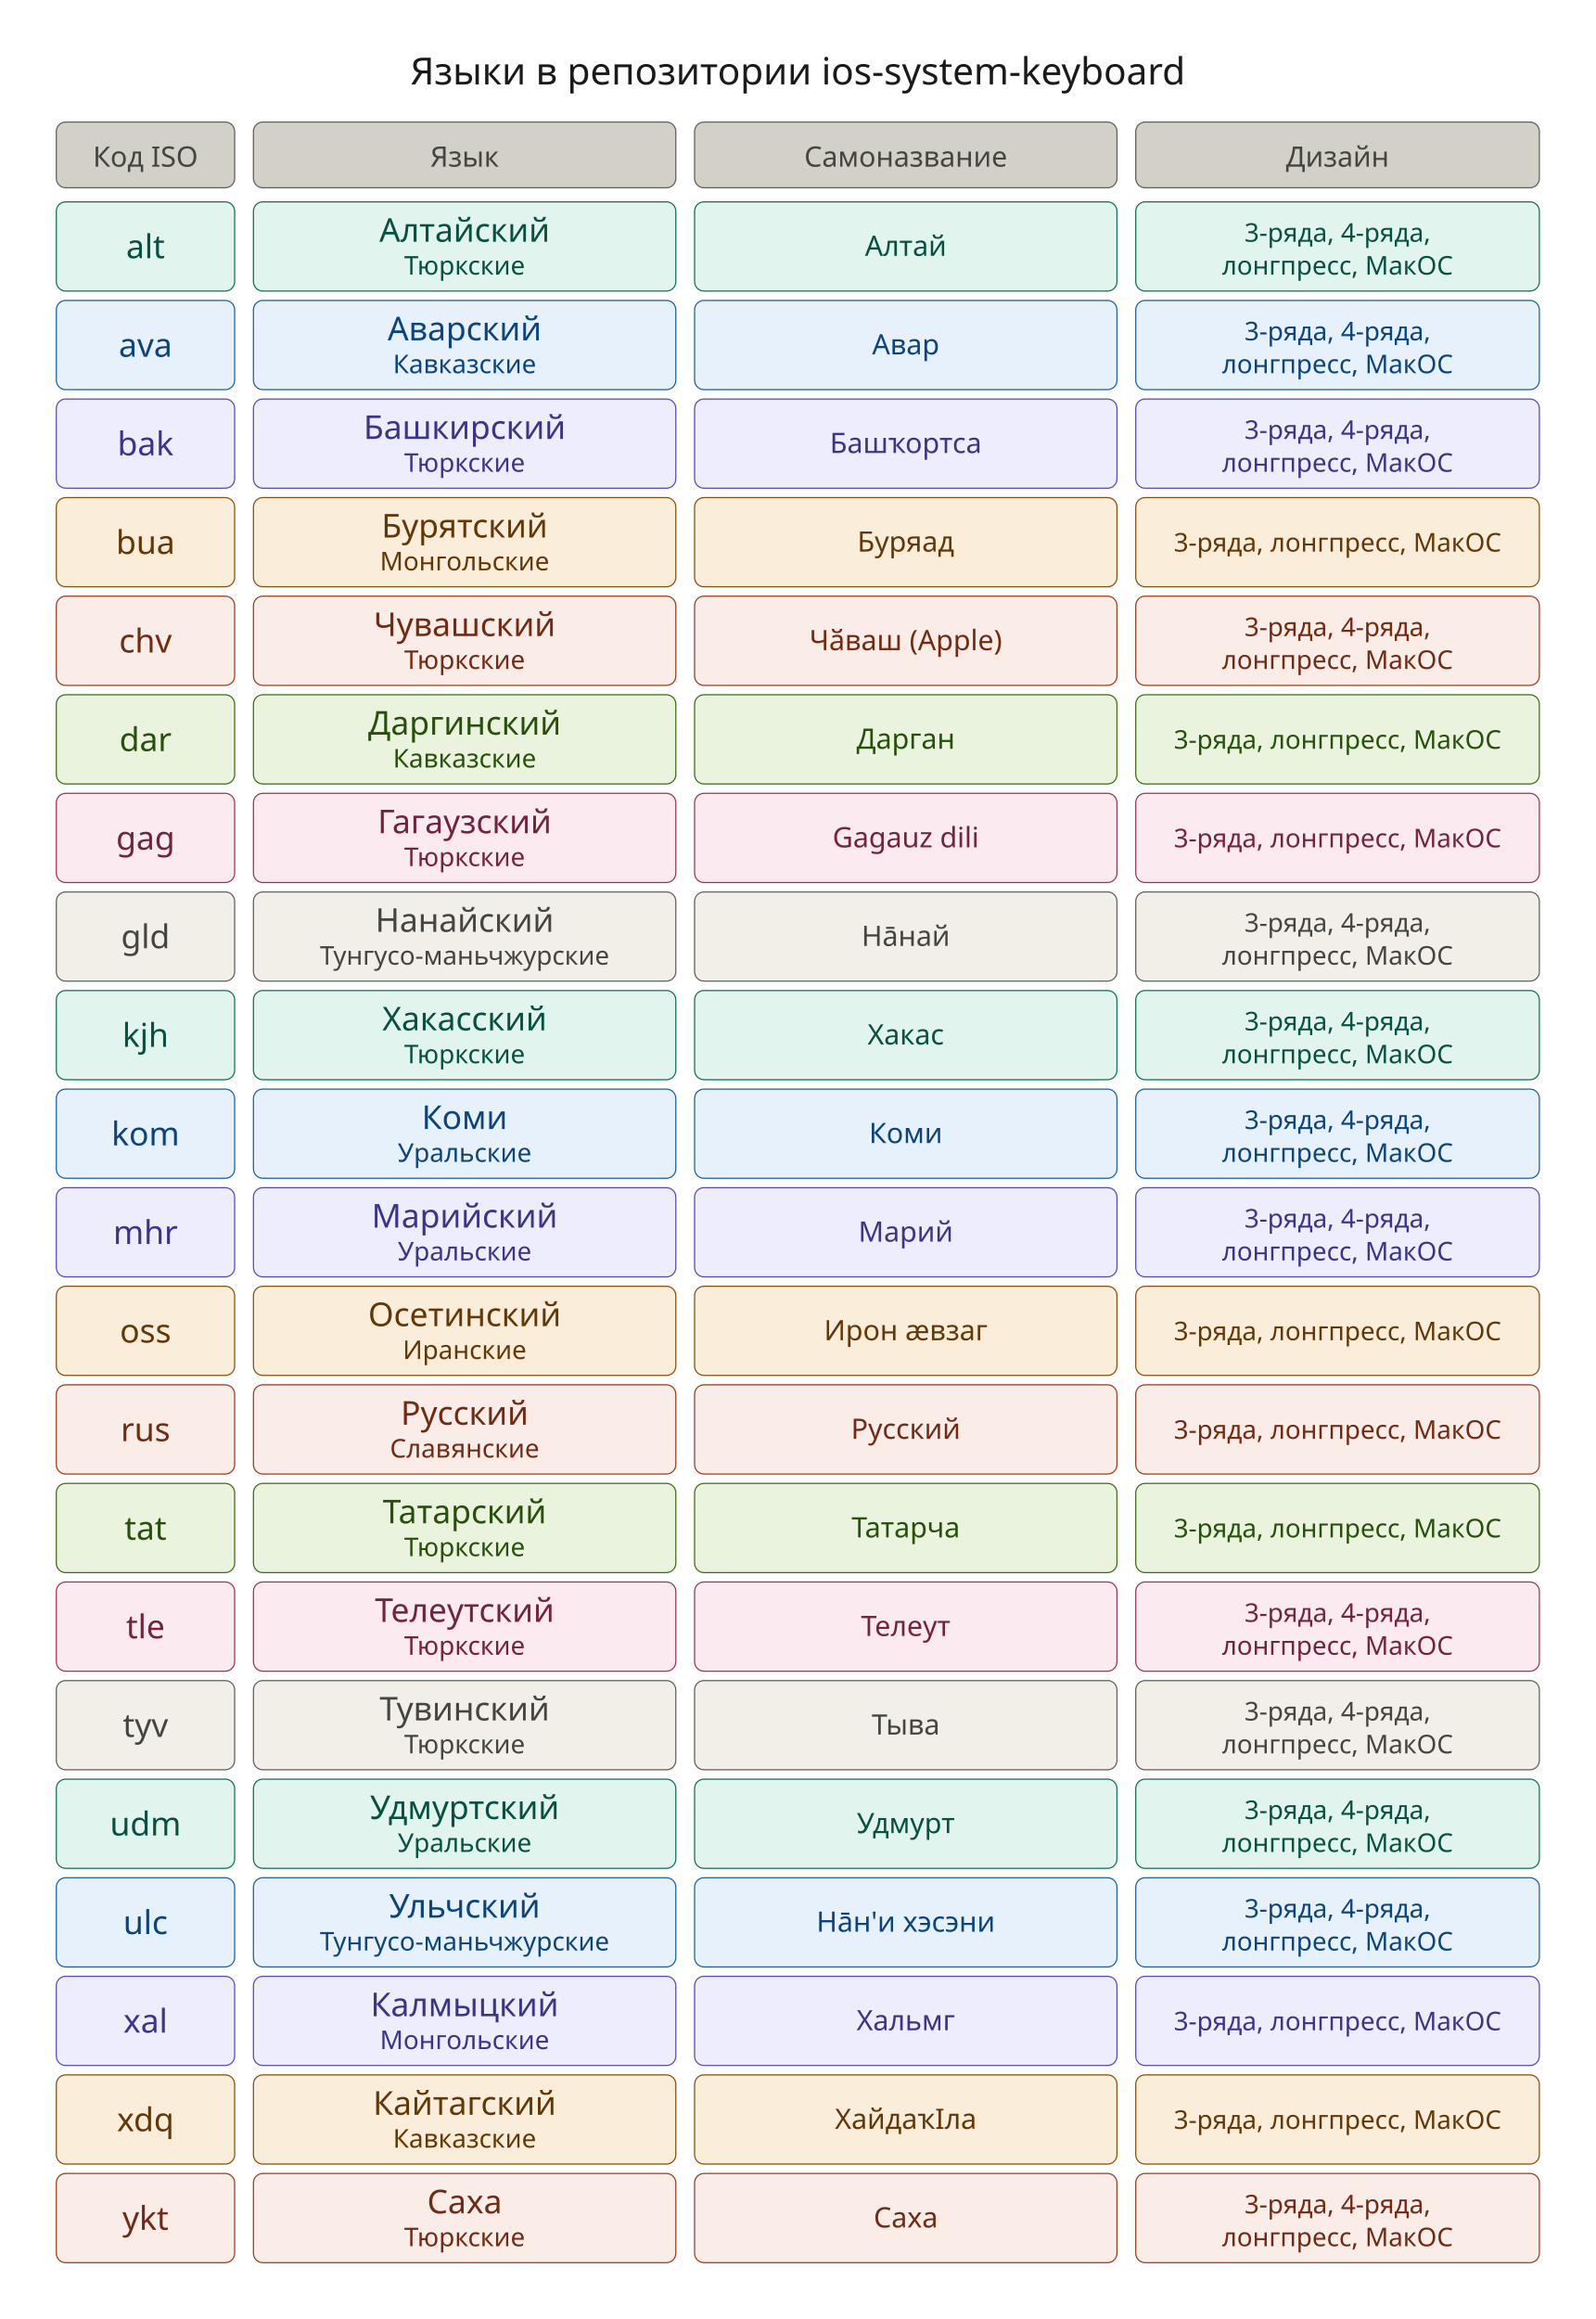
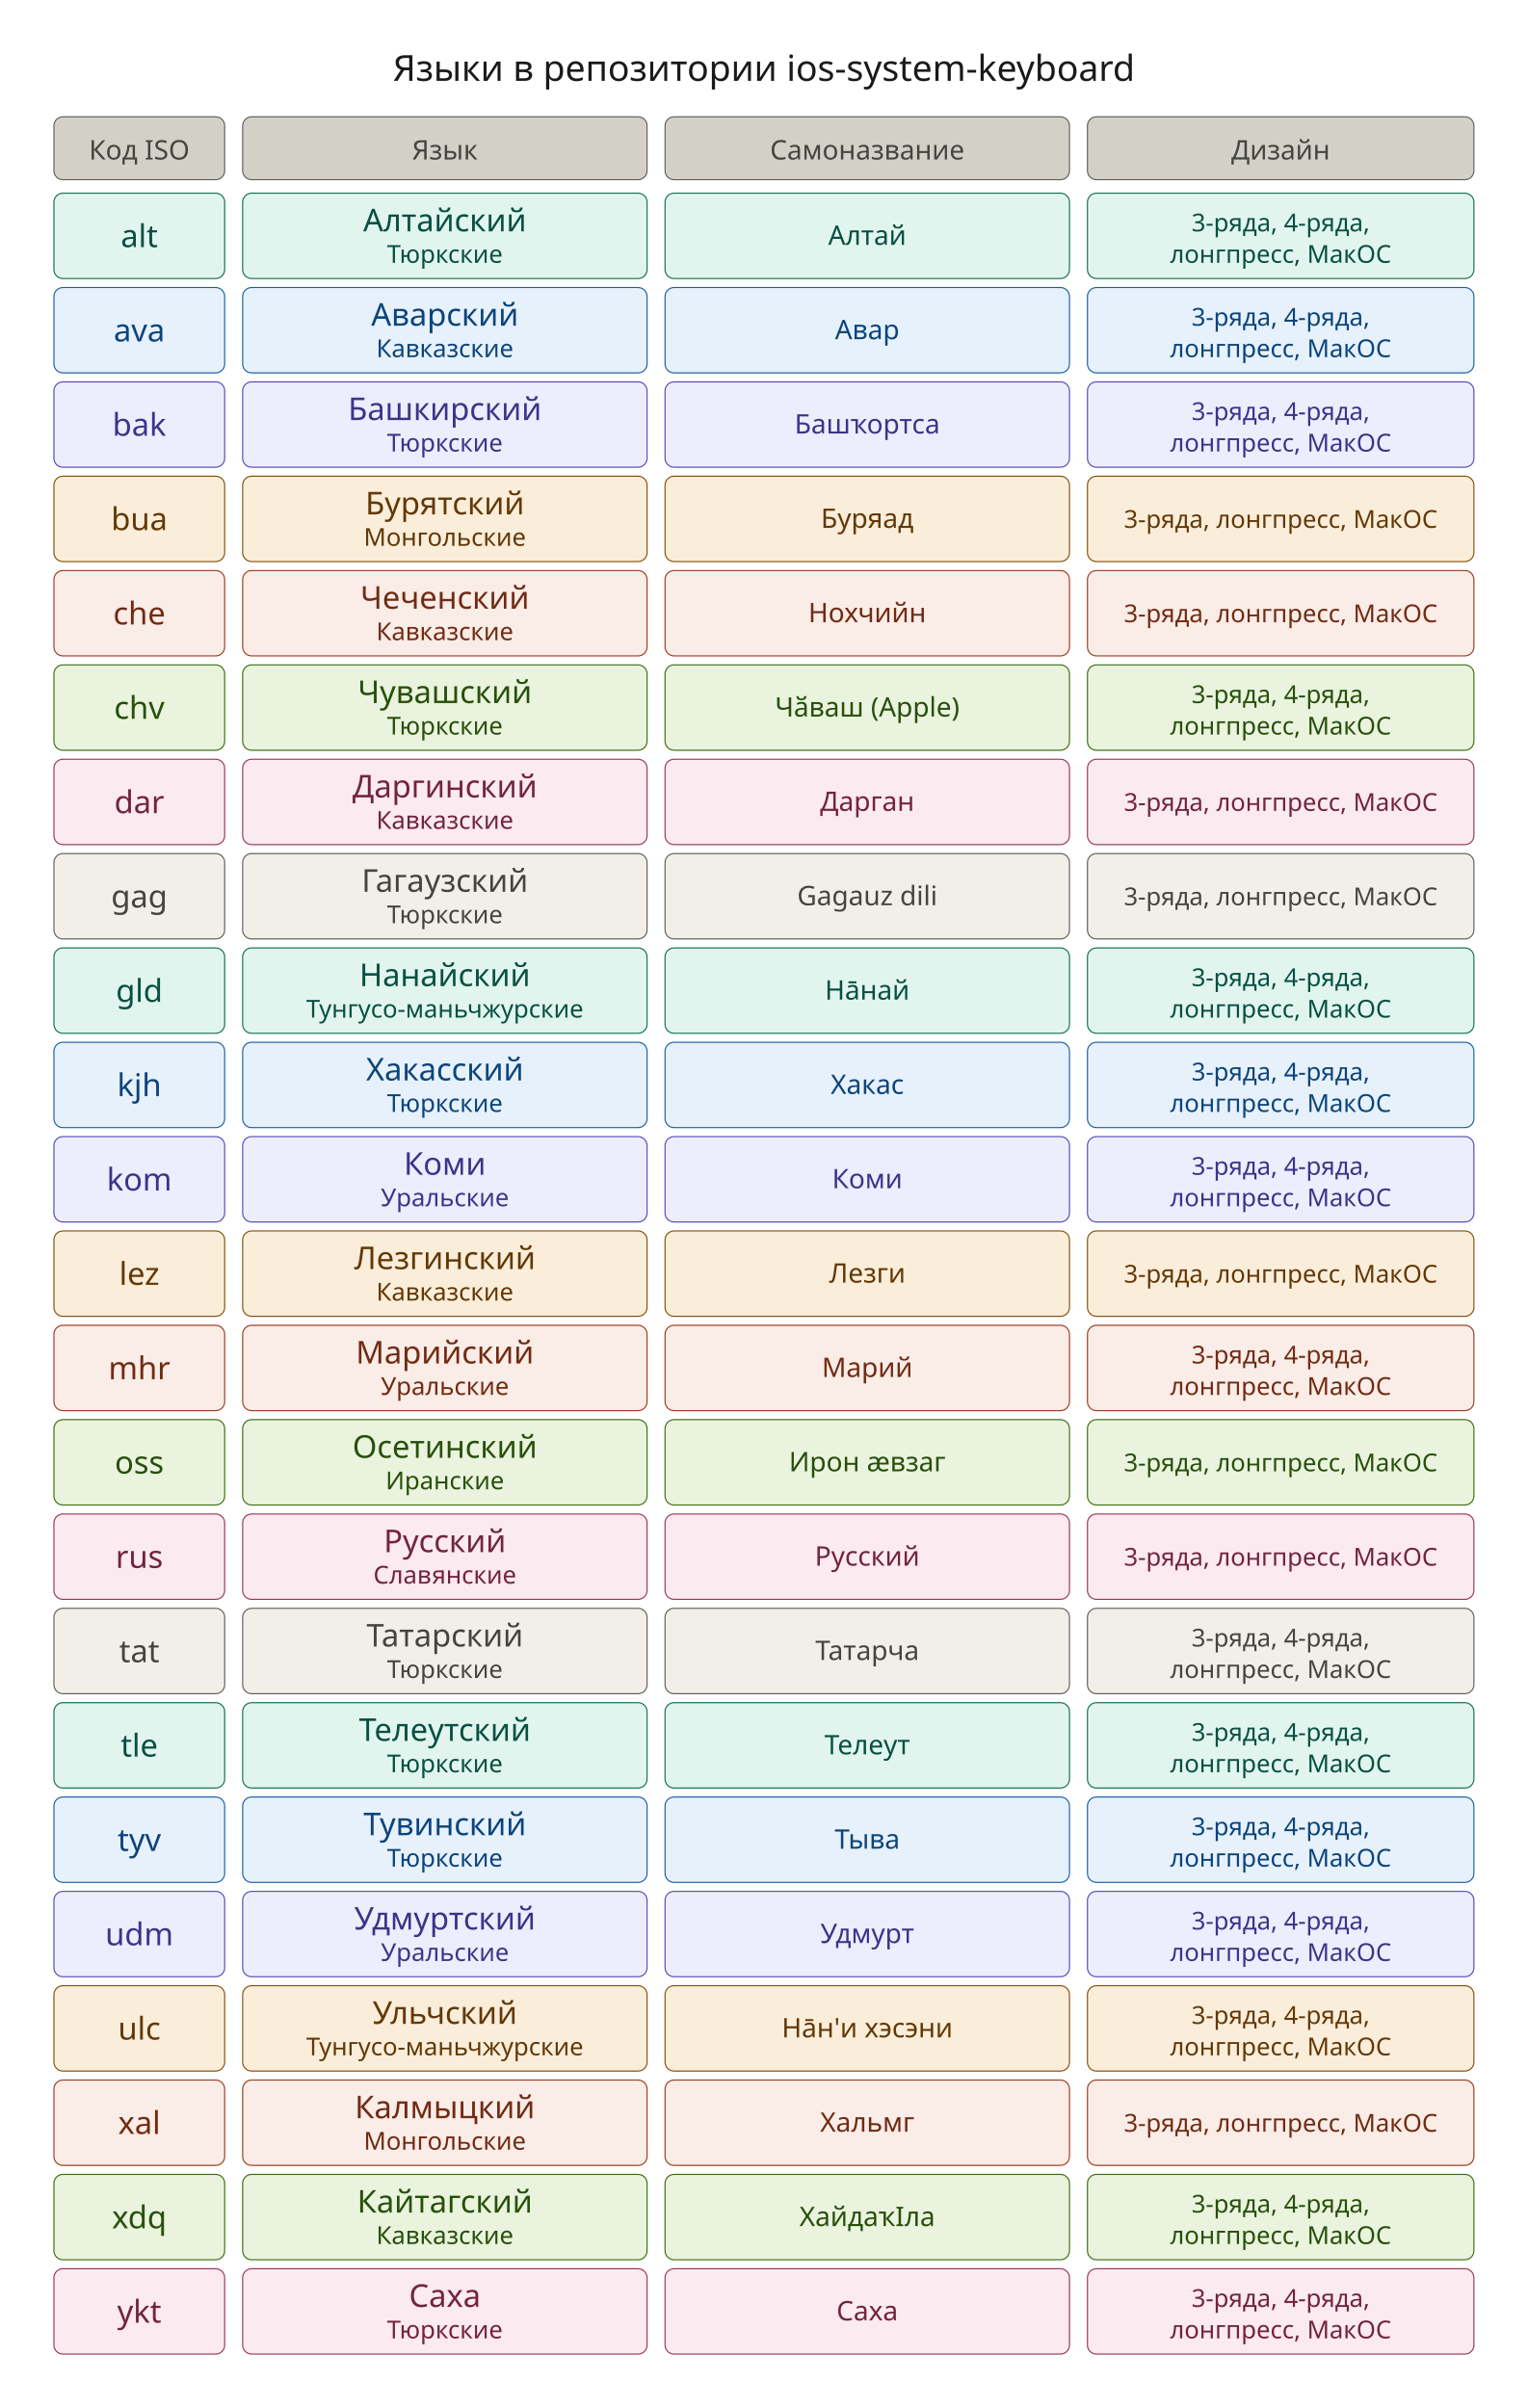
- <svg xmlns="http://www.w3.org/2000/svg" width="100%" viewBox="0 0 680 988" font-family="sans-serif">
+ <svg xmlns="http://www.w3.org/2000/svg" width="100%" viewBox="0 0 680 1072" font-family="sans-serif">
  <text font-size="16" font-weight="500" fill="#1a1a1a" x="340" y="36" text-anchor="middle">Языки в репозитории ios-system-keyboard</text>
  <rect x="24" y="52" width="76" height="28" rx="4" fill="#D3D1C7" stroke="#5F5E5A" stroke-width="0.5" />
  <text font-size="12" fill="#444441" x="62" y="71" text-anchor="middle">Код ISO</text>
  <rect x="108" y="52" width="180" height="28" rx="4" fill="#D3D1C7" stroke="#5F5E5A" stroke-width="0.5" />
  <text font-size="12" fill="#444441" x="198" y="71" text-anchor="middle">Язык</text>
  <rect x="296" y="52" width="180" height="28" rx="4" fill="#D3D1C7" stroke="#5F5E5A" stroke-width="0.5" />
  <text font-size="12" fill="#444441" x="386" y="71" text-anchor="middle">Самоназвание</text>
  <rect x="484" y="52" width="172" height="28" rx="4" fill="#D3D1C7" stroke="#5F5E5A" stroke-width="0.5" />
  <text font-size="12" fill="#444441" x="570" y="71" text-anchor="middle">Дизайн</text>
  <rect x="24" y="86" width="76" height="38" rx="4" fill="#E1F5EE" stroke="#0F6E56" stroke-width="0.5" />
  <text font-size="14" font-weight="500" fill="#085041" x="62" y="110" text-anchor="middle">alt</text>
  <rect x="108" y="86" width="180" height="38" rx="4" fill="#E1F5EE" stroke="#0F6E56" stroke-width="0.5" />
  <text font-size="14" font-weight="500" fill="#085041" x="198" y="103" text-anchor="middle">Алтайский</text>
  <text font-size="11" fill="#085041" x="198" y="117" text-anchor="middle">Тюркские</text>
  <rect x="296" y="86" width="180" height="38" rx="4" fill="#E1F5EE" stroke="#0F6E56" stroke-width="0.5" />
  <text font-size="12" fill="#085041" x="386" y="109" text-anchor="middle">Алтай</text>
  <rect x="484" y="86" width="172" height="38" rx="4" fill="#E1F5EE" stroke="#0F6E56" stroke-width="0.5" />
  <text font-size="11" fill="#085041" x="570" y="103" text-anchor="middle">3-ряда, 4-ряда,</text>
  <text font-size="11" fill="#085041" x="570" y="117" text-anchor="middle">лонгпресс, МакОС</text>
  <rect x="24" y="128" width="76" height="38" rx="4" fill="#E6F1FB" stroke="#185FA5" stroke-width="0.5" />
  <text font-size="14" font-weight="500" fill="#0C447C" x="62" y="152" text-anchor="middle">ava</text>
  <rect x="108" y="128" width="180" height="38" rx="4" fill="#E6F1FB" stroke="#185FA5" stroke-width="0.5" />
  <text font-size="14" font-weight="500" fill="#0C447C" x="198" y="145" text-anchor="middle">Аварский</text>
  <text font-size="11" fill="#0C447C" x="198" y="159" text-anchor="middle">Кавказские</text>
  <rect x="296" y="128" width="180" height="38" rx="4" fill="#E6F1FB" stroke="#185FA5" stroke-width="0.5" />
  <text font-size="12" fill="#0C447C" x="386" y="151" text-anchor="middle">Авар</text>
  <rect x="484" y="128" width="172" height="38" rx="4" fill="#E6F1FB" stroke="#185FA5" stroke-width="0.5" />
  <text font-size="11" fill="#0C447C" x="570" y="145" text-anchor="middle">3-ряда, 4-ряда,</text>
  <text font-size="11" fill="#0C447C" x="570" y="159" text-anchor="middle">лонгпресс, МакОС</text>
  <rect x="24" y="170" width="76" height="38" rx="4" fill="#EEEDFE" stroke="#534AB7" stroke-width="0.5" />
  <text font-size="14" font-weight="500" fill="#3C3489" x="62" y="194" text-anchor="middle">bak</text>
  <rect x="108" y="170" width="180" height="38" rx="4" fill="#EEEDFE" stroke="#534AB7" stroke-width="0.5" />
  <text font-size="14" font-weight="500" fill="#3C3489" x="198" y="187" text-anchor="middle">Башкирский</text>
  <text font-size="11" fill="#3C3489" x="198" y="201" text-anchor="middle">Тюркские</text>
  <rect x="296" y="170" width="180" height="38" rx="4" fill="#EEEDFE" stroke="#534AB7" stroke-width="0.5" />
  <text font-size="12" fill="#3C3489" x="386" y="193" text-anchor="middle">Башҡортса</text>
  <rect x="484" y="170" width="172" height="38" rx="4" fill="#EEEDFE" stroke="#534AB7" stroke-width="0.5" />
  <text font-size="11" fill="#3C3489" x="570" y="187" text-anchor="middle">3-ряда, 4-ряда,</text>
  <text font-size="11" fill="#3C3489" x="570" y="201" text-anchor="middle">лонгпресс, МакОС</text>
  <rect x="24" y="212" width="76" height="38" rx="4" fill="#FAEEDA" stroke="#854F0B" stroke-width="0.5" />
  <text font-size="14" font-weight="500" fill="#633806" x="62" y="236" text-anchor="middle">bua</text>
  <rect x="108" y="212" width="180" height="38" rx="4" fill="#FAEEDA" stroke="#854F0B" stroke-width="0.5" />
  <text font-size="14" font-weight="500" fill="#633806" x="198" y="229" text-anchor="middle">Бурятский</text>
  <text font-size="11" fill="#633806" x="198" y="243" text-anchor="middle">Монгольские</text>
  <rect x="296" y="212" width="180" height="38" rx="4" fill="#FAEEDA" stroke="#854F0B" stroke-width="0.5" />
  <text font-size="12" fill="#633806" x="386" y="235" text-anchor="middle">Буряад</text>
  <rect x="484" y="212" width="172" height="38" rx="4" fill="#FAEEDA" stroke="#854F0B" stroke-width="0.5" />
  <text font-size="11" fill="#633806" x="570" y="235" text-anchor="middle">3-ряда, лонгпресс, МакОС</text>
  <rect x="24" y="254" width="76" height="38" rx="4" fill="#FAECE7" stroke="#993C1D" stroke-width="0.5" />
-   <text font-size="14" font-weight="500" fill="#712B13" x="62" y="278" text-anchor="middle">chv</text>
+   <text font-size="14" font-weight="500" fill="#712B13" x="62" y="278" text-anchor="middle">che</text>
  <rect x="108" y="254" width="180" height="38" rx="4" fill="#FAECE7" stroke="#993C1D" stroke-width="0.5" />
-   <text font-size="14" font-weight="500" fill="#712B13" x="198" y="271" text-anchor="middle">Чувашский</text>
-   <text font-size="11" fill="#712B13" x="198" y="285" text-anchor="middle">Тюркские</text>
+   <text font-size="14" font-weight="500" fill="#712B13" x="198" y="271" text-anchor="middle">Чеченский</text>
+   <text font-size="11" fill="#712B13" x="198" y="285" text-anchor="middle">Кавказские</text>
  <rect x="296" y="254" width="180" height="38" rx="4" fill="#FAECE7" stroke="#993C1D" stroke-width="0.5" />
-   <text font-size="12" fill="#712B13" x="386" y="277" text-anchor="middle">Чӑваш (Apple)</text>
+   <text font-size="12" fill="#712B13" x="386" y="277" text-anchor="middle">Нохчийн</text>
  <rect x="484" y="254" width="172" height="38" rx="4" fill="#FAECE7" stroke="#993C1D" stroke-width="0.5" />
-   <text font-size="11" fill="#712B13" x="570" y="271" text-anchor="middle">3-ряда, 4-ряда,</text>
-   <text font-size="11" fill="#712B13" x="570" y="285" text-anchor="middle">лонгпресс, МакОС</text>
+   <text font-size="11" fill="#712B13" x="570" y="277" text-anchor="middle">3-ряда, лонгпресс, МакОС</text>
  <rect x="24" y="296" width="76" height="38" rx="4" fill="#EAF3DE" stroke="#3B6D11" stroke-width="0.5" />
-   <text font-size="14" font-weight="500" fill="#27500A" x="62" y="320" text-anchor="middle">dar</text>
+   <text font-size="14" font-weight="500" fill="#27500A" x="62" y="320" text-anchor="middle">chv</text>
  <rect x="108" y="296" width="180" height="38" rx="4" fill="#EAF3DE" stroke="#3B6D11" stroke-width="0.5" />
-   <text font-size="14" font-weight="500" fill="#27500A" x="198" y="313" text-anchor="middle">Даргинский</text>
-   <text font-size="11" fill="#27500A" x="198" y="327" text-anchor="middle">Кавказские</text>
+   <text font-size="14" font-weight="500" fill="#27500A" x="198" y="313" text-anchor="middle">Чувашский</text>
+   <text font-size="11" fill="#27500A" x="198" y="327" text-anchor="middle">Тюркские</text>
  <rect x="296" y="296" width="180" height="38" rx="4" fill="#EAF3DE" stroke="#3B6D11" stroke-width="0.5" />
-   <text font-size="12" fill="#27500A" x="386" y="319" text-anchor="middle">Дарган</text>
+   <text font-size="12" fill="#27500A" x="386" y="319" text-anchor="middle">Чӑваш (Apple)</text>
  <rect x="484" y="296" width="172" height="38" rx="4" fill="#EAF3DE" stroke="#3B6D11" stroke-width="0.5" />
-   <text font-size="11" fill="#27500A" x="570" y="319" text-anchor="middle">3-ряда, лонгпресс, МакОС</text>
+   <text font-size="11" fill="#27500A" x="570" y="313" text-anchor="middle">3-ряда, 4-ряда,</text>
+   <text font-size="11" fill="#27500A" x="570" y="327" text-anchor="middle">лонгпресс, МакОС</text>
  <rect x="24" y="338" width="76" height="38" rx="4" fill="#FBEAF0" stroke="#993556" stroke-width="0.5" />
-   <text font-size="14" font-weight="500" fill="#72243E" x="62" y="362" text-anchor="middle">gag</text>
+   <text font-size="14" font-weight="500" fill="#72243E" x="62" y="362" text-anchor="middle">dar</text>
  <rect x="108" y="338" width="180" height="38" rx="4" fill="#FBEAF0" stroke="#993556" stroke-width="0.5" />
-   <text font-size="14" font-weight="500" fill="#72243E" x="198" y="355" text-anchor="middle">Гагаузский</text>
-   <text font-size="11" fill="#72243E" x="198" y="369" text-anchor="middle">Тюркские</text>
+   <text font-size="14" font-weight="500" fill="#72243E" x="198" y="355" text-anchor="middle">Даргинский</text>
+   <text font-size="11" fill="#72243E" x="198" y="369" text-anchor="middle">Кавказские</text>
  <rect x="296" y="338" width="180" height="38" rx="4" fill="#FBEAF0" stroke="#993556" stroke-width="0.5" />
-   <text font-size="12" fill="#72243E" x="386" y="361" text-anchor="middle">Gagauz dili</text>
+   <text font-size="12" fill="#72243E" x="386" y="361" text-anchor="middle">Дарган</text>
  <rect x="484" y="338" width="172" height="38" rx="4" fill="#FBEAF0" stroke="#993556" stroke-width="0.5" />
  <text font-size="11" fill="#72243E" x="570" y="361" text-anchor="middle">3-ряда, лонгпресс, МакОС</text>
  <rect x="24" y="380" width="76" height="38" rx="4" fill="#F1EFE8" stroke="#5F5E5A" stroke-width="0.5" />
-   <text font-size="14" font-weight="500" fill="#444441" x="62" y="404" text-anchor="middle">gld</text>
+   <text font-size="14" font-weight="500" fill="#444441" x="62" y="404" text-anchor="middle">gag</text>
  <rect x="108" y="380" width="180" height="38" rx="4" fill="#F1EFE8" stroke="#5F5E5A" stroke-width="0.5" />
-   <text font-size="14" font-weight="500" fill="#444441" x="198" y="397" text-anchor="middle">Нанайский</text>
-   <text font-size="11" fill="#444441" x="198" y="411" text-anchor="middle">Тунгусо-маньчжурские</text>
+   <text font-size="14" font-weight="500" fill="#444441" x="198" y="397" text-anchor="middle">Гагаузский</text>
+   <text font-size="11" fill="#444441" x="198" y="411" text-anchor="middle">Тюркские</text>
  <rect x="296" y="380" width="180" height="38" rx="4" fill="#F1EFE8" stroke="#5F5E5A" stroke-width="0.5" />
-   <text font-size="12" fill="#444441" x="386" y="403" text-anchor="middle">На̄най</text>
+   <text font-size="12" fill="#444441" x="386" y="403" text-anchor="middle">Gagauz dili</text>
  <rect x="484" y="380" width="172" height="38" rx="4" fill="#F1EFE8" stroke="#5F5E5A" stroke-width="0.5" />
-   <text font-size="11" fill="#444441" x="570" y="397" text-anchor="middle">3-ряда, 4-ряда,</text>
-   <text font-size="11" fill="#444441" x="570" y="411" text-anchor="middle">лонгпресс, МакОС</text>
+   <text font-size="11" fill="#444441" x="570" y="403" text-anchor="middle">3-ряда, лонгпресс, МакОС</text>
  <rect x="24" y="422" width="76" height="38" rx="4" fill="#E1F5EE" stroke="#0F6E56" stroke-width="0.5" />
-   <text font-size="14" font-weight="500" fill="#085041" x="62" y="446" text-anchor="middle">kjh</text>
+   <text font-size="14" font-weight="500" fill="#085041" x="62" y="446" text-anchor="middle">gld</text>
  <rect x="108" y="422" width="180" height="38" rx="4" fill="#E1F5EE" stroke="#0F6E56" stroke-width="0.5" />
-   <text font-size="14" font-weight="500" fill="#085041" x="198" y="439" text-anchor="middle">Хакасский</text>
-   <text font-size="11" fill="#085041" x="198" y="453" text-anchor="middle">Тюркские</text>
+   <text font-size="14" font-weight="500" fill="#085041" x="198" y="439" text-anchor="middle">Нанайский</text>
+   <text font-size="11" fill="#085041" x="198" y="453" text-anchor="middle">Тунгусо-маньчжурские</text>
  <rect x="296" y="422" width="180" height="38" rx="4" fill="#E1F5EE" stroke="#0F6E56" stroke-width="0.5" />
-   <text font-size="12" fill="#085041" x="386" y="445" text-anchor="middle">Хакас</text>
+   <text font-size="12" fill="#085041" x="386" y="445" text-anchor="middle">На̄най</text>
  <rect x="484" y="422" width="172" height="38" rx="4" fill="#E1F5EE" stroke="#0F6E56" stroke-width="0.5" />
  <text font-size="11" fill="#085041" x="570" y="439" text-anchor="middle">3-ряда, 4-ряда,</text>
  <text font-size="11" fill="#085041" x="570" y="453" text-anchor="middle">лонгпресс, МакОС</text>
  <rect x="24" y="464" width="76" height="38" rx="4" fill="#E6F1FB" stroke="#185FA5" stroke-width="0.5" />
-   <text font-size="14" font-weight="500" fill="#0C447C" x="62" y="488" text-anchor="middle">kom</text>
+   <text font-size="14" font-weight="500" fill="#0C447C" x="62" y="488" text-anchor="middle">kjh</text>
  <rect x="108" y="464" width="180" height="38" rx="4" fill="#E6F1FB" stroke="#185FA5" stroke-width="0.5" />
-   <text font-size="14" font-weight="500" fill="#0C447C" x="198" y="481" text-anchor="middle">Коми</text>
-   <text font-size="11" fill="#0C447C" x="198" y="495" text-anchor="middle">Уральские</text>
+   <text font-size="14" font-weight="500" fill="#0C447C" x="198" y="481" text-anchor="middle">Хакасский</text>
+   <text font-size="11" fill="#0C447C" x="198" y="495" text-anchor="middle">Тюркские</text>
  <rect x="296" y="464" width="180" height="38" rx="4" fill="#E6F1FB" stroke="#185FA5" stroke-width="0.5" />
-   <text font-size="12" fill="#0C447C" x="386" y="487" text-anchor="middle">Коми</text>
+   <text font-size="12" fill="#0C447C" x="386" y="487" text-anchor="middle">Хакас</text>
  <rect x="484" y="464" width="172" height="38" rx="4" fill="#E6F1FB" stroke="#185FA5" stroke-width="0.5" />
  <text font-size="11" fill="#0C447C" x="570" y="481" text-anchor="middle">3-ряда, 4-ряда,</text>
  <text font-size="11" fill="#0C447C" x="570" y="495" text-anchor="middle">лонгпресс, МакОС</text>
  <rect x="24" y="506" width="76" height="38" rx="4" fill="#EEEDFE" stroke="#534AB7" stroke-width="0.5" />
-   <text font-size="14" font-weight="500" fill="#3C3489" x="62" y="530" text-anchor="middle">mhr</text>
+   <text font-size="14" font-weight="500" fill="#3C3489" x="62" y="530" text-anchor="middle">kom</text>
  <rect x="108" y="506" width="180" height="38" rx="4" fill="#EEEDFE" stroke="#534AB7" stroke-width="0.5" />
-   <text font-size="14" font-weight="500" fill="#3C3489" x="198" y="523" text-anchor="middle">Марийский</text>
+   <text font-size="14" font-weight="500" fill="#3C3489" x="198" y="523" text-anchor="middle">Коми</text>
  <text font-size="11" fill="#3C3489" x="198" y="537" text-anchor="middle">Уральские</text>
  <rect x="296" y="506" width="180" height="38" rx="4" fill="#EEEDFE" stroke="#534AB7" stroke-width="0.5" />
-   <text font-size="12" fill="#3C3489" x="386" y="529" text-anchor="middle">Марий</text>
+   <text font-size="12" fill="#3C3489" x="386" y="529" text-anchor="middle">Коми</text>
  <rect x="484" y="506" width="172" height="38" rx="4" fill="#EEEDFE" stroke="#534AB7" stroke-width="0.5" />
  <text font-size="11" fill="#3C3489" x="570" y="523" text-anchor="middle">3-ряда, 4-ряда,</text>
  <text font-size="11" fill="#3C3489" x="570" y="537" text-anchor="middle">лонгпресс, МакОС</text>
  <rect x="24" y="548" width="76" height="38" rx="4" fill="#FAEEDA" stroke="#854F0B" stroke-width="0.5" />
-   <text font-size="14" font-weight="500" fill="#633806" x="62" y="572" text-anchor="middle">oss</text>
+   <text font-size="14" font-weight="500" fill="#633806" x="62" y="572" text-anchor="middle">lez</text>
  <rect x="108" y="548" width="180" height="38" rx="4" fill="#FAEEDA" stroke="#854F0B" stroke-width="0.5" />
-   <text font-size="14" font-weight="500" fill="#633806" x="198" y="565" text-anchor="middle">Осетинский</text>
-   <text font-size="11" fill="#633806" x="198" y="579" text-anchor="middle">Иранские</text>
+   <text font-size="14" font-weight="500" fill="#633806" x="198" y="565" text-anchor="middle">Лезгинский</text>
+   <text font-size="11" fill="#633806" x="198" y="579" text-anchor="middle">Кавказские</text>
  <rect x="296" y="548" width="180" height="38" rx="4" fill="#FAEEDA" stroke="#854F0B" stroke-width="0.5" />
-   <text font-size="12" fill="#633806" x="386" y="571" text-anchor="middle">Ирон ӕвзаг</text>
+   <text font-size="12" fill="#633806" x="386" y="571" text-anchor="middle">Лезги</text>
  <rect x="484" y="548" width="172" height="38" rx="4" fill="#FAEEDA" stroke="#854F0B" stroke-width="0.5" />
  <text font-size="11" fill="#633806" x="570" y="571" text-anchor="middle">3-ряда, лонгпресс, МакОС</text>
  <rect x="24" y="590" width="76" height="38" rx="4" fill="#FAECE7" stroke="#993C1D" stroke-width="0.5" />
-   <text font-size="14" font-weight="500" fill="#712B13" x="62" y="614" text-anchor="middle">rus</text>
+   <text font-size="14" font-weight="500" fill="#712B13" x="62" y="614" text-anchor="middle">mhr</text>
  <rect x="108" y="590" width="180" height="38" rx="4" fill="#FAECE7" stroke="#993C1D" stroke-width="0.5" />
-   <text font-size="14" font-weight="500" fill="#712B13" x="198" y="607" text-anchor="middle">Русский</text>
-   <text font-size="11" fill="#712B13" x="198" y="621" text-anchor="middle">Славянские</text>
+   <text font-size="14" font-weight="500" fill="#712B13" x="198" y="607" text-anchor="middle">Марийский</text>
+   <text font-size="11" fill="#712B13" x="198" y="621" text-anchor="middle">Уральские</text>
  <rect x="296" y="590" width="180" height="38" rx="4" fill="#FAECE7" stroke="#993C1D" stroke-width="0.5" />
-   <text font-size="12" fill="#712B13" x="386" y="613" text-anchor="middle">Русский</text>
+   <text font-size="12" fill="#712B13" x="386" y="613" text-anchor="middle">Марий</text>
  <rect x="484" y="590" width="172" height="38" rx="4" fill="#FAECE7" stroke="#993C1D" stroke-width="0.5" />
-   <text font-size="11" fill="#712B13" x="570" y="613" text-anchor="middle">3-ряда, лонгпресс, МакОС</text>
+   <text font-size="11" fill="#712B13" x="570" y="607" text-anchor="middle">3-ряда, 4-ряда,</text>
+   <text font-size="11" fill="#712B13" x="570" y="621" text-anchor="middle">лонгпресс, МакОС</text>
  <rect x="24" y="632" width="76" height="38" rx="4" fill="#EAF3DE" stroke="#3B6D11" stroke-width="0.5" />
-   <text font-size="14" font-weight="500" fill="#27500A" x="62" y="656" text-anchor="middle">tat</text>
+   <text font-size="14" font-weight="500" fill="#27500A" x="62" y="656" text-anchor="middle">oss</text>
  <rect x="108" y="632" width="180" height="38" rx="4" fill="#EAF3DE" stroke="#3B6D11" stroke-width="0.5" />
-   <text font-size="14" font-weight="500" fill="#27500A" x="198" y="649" text-anchor="middle">Татарский</text>
-   <text font-size="11" fill="#27500A" x="198" y="663" text-anchor="middle">Тюркские</text>
+   <text font-size="14" font-weight="500" fill="#27500A" x="198" y="649" text-anchor="middle">Осетинский</text>
+   <text font-size="11" fill="#27500A" x="198" y="663" text-anchor="middle">Иранские</text>
  <rect x="296" y="632" width="180" height="38" rx="4" fill="#EAF3DE" stroke="#3B6D11" stroke-width="0.5" />
-   <text font-size="12" fill="#27500A" x="386" y="655" text-anchor="middle">Татарча</text>
+   <text font-size="12" fill="#27500A" x="386" y="655" text-anchor="middle">Ирон ӕвзаг</text>
  <rect x="484" y="632" width="172" height="38" rx="4" fill="#EAF3DE" stroke="#3B6D11" stroke-width="0.5" />
  <text font-size="11" fill="#27500A" x="570" y="655" text-anchor="middle">3-ряда, лонгпресс, МакОС</text>
  <rect x="24" y="674" width="76" height="38" rx="4" fill="#FBEAF0" stroke="#993556" stroke-width="0.5" />
-   <text font-size="14" font-weight="500" fill="#72243E" x="62" y="698" text-anchor="middle">tle</text>
+   <text font-size="14" font-weight="500" fill="#72243E" x="62" y="698" text-anchor="middle">rus</text>
  <rect x="108" y="674" width="180" height="38" rx="4" fill="#FBEAF0" stroke="#993556" stroke-width="0.5" />
-   <text font-size="14" font-weight="500" fill="#72243E" x="198" y="691" text-anchor="middle">Телеутский</text>
-   <text font-size="11" fill="#72243E" x="198" y="705" text-anchor="middle">Тюркские</text>
+   <text font-size="14" font-weight="500" fill="#72243E" x="198" y="691" text-anchor="middle">Русский</text>
+   <text font-size="11" fill="#72243E" x="198" y="705" text-anchor="middle">Славянские</text>
  <rect x="296" y="674" width="180" height="38" rx="4" fill="#FBEAF0" stroke="#993556" stroke-width="0.5" />
-   <text font-size="12" fill="#72243E" x="386" y="697" text-anchor="middle">Телеут</text>
+   <text font-size="12" fill="#72243E" x="386" y="697" text-anchor="middle">Русский</text>
  <rect x="484" y="674" width="172" height="38" rx="4" fill="#FBEAF0" stroke="#993556" stroke-width="0.5" />
-   <text font-size="11" fill="#72243E" x="570" y="691" text-anchor="middle">3-ряда, 4-ряда,</text>
-   <text font-size="11" fill="#72243E" x="570" y="705" text-anchor="middle">лонгпресс, МакОС</text>
+   <text font-size="11" fill="#72243E" x="570" y="697" text-anchor="middle">3-ряда, лонгпресс, МакОС</text>
  <rect x="24" y="716" width="76" height="38" rx="4" fill="#F1EFE8" stroke="#5F5E5A" stroke-width="0.5" />
-   <text font-size="14" font-weight="500" fill="#444441" x="62" y="740" text-anchor="middle">tyv</text>
+   <text font-size="14" font-weight="500" fill="#444441" x="62" y="740" text-anchor="middle">tat</text>
  <rect x="108" y="716" width="180" height="38" rx="4" fill="#F1EFE8" stroke="#5F5E5A" stroke-width="0.5" />
-   <text font-size="14" font-weight="500" fill="#444441" x="198" y="733" text-anchor="middle">Тувинский</text>
+   <text font-size="14" font-weight="500" fill="#444441" x="198" y="733" text-anchor="middle">Татарский</text>
  <text font-size="11" fill="#444441" x="198" y="747" text-anchor="middle">Тюркские</text>
  <rect x="296" y="716" width="180" height="38" rx="4" fill="#F1EFE8" stroke="#5F5E5A" stroke-width="0.5" />
-   <text font-size="12" fill="#444441" x="386" y="739" text-anchor="middle">Тыва</text>
+   <text font-size="12" fill="#444441" x="386" y="739" text-anchor="middle">Татарча</text>
  <rect x="484" y="716" width="172" height="38" rx="4" fill="#F1EFE8" stroke="#5F5E5A" stroke-width="0.5" />
  <text font-size="11" fill="#444441" x="570" y="733" text-anchor="middle">3-ряда, 4-ряда,</text>
  <text font-size="11" fill="#444441" x="570" y="747" text-anchor="middle">лонгпресс, МакОС</text>
  <rect x="24" y="758" width="76" height="38" rx="4" fill="#E1F5EE" stroke="#0F6E56" stroke-width="0.5" />
-   <text font-size="14" font-weight="500" fill="#085041" x="62" y="782" text-anchor="middle">udm</text>
+   <text font-size="14" font-weight="500" fill="#085041" x="62" y="782" text-anchor="middle">tle</text>
  <rect x="108" y="758" width="180" height="38" rx="4" fill="#E1F5EE" stroke="#0F6E56" stroke-width="0.5" />
-   <text font-size="14" font-weight="500" fill="#085041" x="198" y="775" text-anchor="middle">Удмуртский</text>
-   <text font-size="11" fill="#085041" x="198" y="789" text-anchor="middle">Уральские</text>
+   <text font-size="14" font-weight="500" fill="#085041" x="198" y="775" text-anchor="middle">Телеутский</text>
+   <text font-size="11" fill="#085041" x="198" y="789" text-anchor="middle">Тюркские</text>
  <rect x="296" y="758" width="180" height="38" rx="4" fill="#E1F5EE" stroke="#0F6E56" stroke-width="0.5" />
-   <text font-size="12" fill="#085041" x="386" y="781" text-anchor="middle">Удмурт</text>
+   <text font-size="12" fill="#085041" x="386" y="781" text-anchor="middle">Телеут</text>
  <rect x="484" y="758" width="172" height="38" rx="4" fill="#E1F5EE" stroke="#0F6E56" stroke-width="0.5" />
  <text font-size="11" fill="#085041" x="570" y="775" text-anchor="middle">3-ряда, 4-ряда,</text>
  <text font-size="11" fill="#085041" x="570" y="789" text-anchor="middle">лонгпресс, МакОС</text>
  <rect x="24" y="800" width="76" height="38" rx="4" fill="#E6F1FB" stroke="#185FA5" stroke-width="0.5" />
-   <text font-size="14" font-weight="500" fill="#0C447C" x="62" y="824" text-anchor="middle">ulc</text>
+   <text font-size="14" font-weight="500" fill="#0C447C" x="62" y="824" text-anchor="middle">tyv</text>
  <rect x="108" y="800" width="180" height="38" rx="4" fill="#E6F1FB" stroke="#185FA5" stroke-width="0.5" />
-   <text font-size="14" font-weight="500" fill="#0C447C" x="198" y="817" text-anchor="middle">Ульчский</text>
-   <text font-size="11" fill="#0C447C" x="198" y="831" text-anchor="middle">Тунгусо-маньчжурские</text>
+   <text font-size="14" font-weight="500" fill="#0C447C" x="198" y="817" text-anchor="middle">Тувинский</text>
+   <text font-size="11" fill="#0C447C" x="198" y="831" text-anchor="middle">Тюркские</text>
  <rect x="296" y="800" width="180" height="38" rx="4" fill="#E6F1FB" stroke="#185FA5" stroke-width="0.5" />
-   <text font-size="12" fill="#0C447C" x="386" y="823" text-anchor="middle">Нāн'и хэсэни</text>
+   <text font-size="12" fill="#0C447C" x="386" y="823" text-anchor="middle">Тыва</text>
  <rect x="484" y="800" width="172" height="38" rx="4" fill="#E6F1FB" stroke="#185FA5" stroke-width="0.5" />
  <text font-size="11" fill="#0C447C" x="570" y="817" text-anchor="middle">3-ряда, 4-ряда,</text>
  <text font-size="11" fill="#0C447C" x="570" y="831" text-anchor="middle">лонгпресс, МакОС</text>
  <rect x="24" y="842" width="76" height="38" rx="4" fill="#EEEDFE" stroke="#534AB7" stroke-width="0.5" />
-   <text font-size="14" font-weight="500" fill="#3C3489" x="62" y="866" text-anchor="middle">xal</text>
+   <text font-size="14" font-weight="500" fill="#3C3489" x="62" y="866" text-anchor="middle">udm</text>
  <rect x="108" y="842" width="180" height="38" rx="4" fill="#EEEDFE" stroke="#534AB7" stroke-width="0.5" />
-   <text font-size="14" font-weight="500" fill="#3C3489" x="198" y="859" text-anchor="middle">Калмыцкий</text>
-   <text font-size="11" fill="#3C3489" x="198" y="873" text-anchor="middle">Монгольские</text>
+   <text font-size="14" font-weight="500" fill="#3C3489" x="198" y="859" text-anchor="middle">Удмуртский</text>
+   <text font-size="11" fill="#3C3489" x="198" y="873" text-anchor="middle">Уральские</text>
  <rect x="296" y="842" width="180" height="38" rx="4" fill="#EEEDFE" stroke="#534AB7" stroke-width="0.5" />
-   <text font-size="12" fill="#3C3489" x="386" y="865" text-anchor="middle">Хальмг</text>
+   <text font-size="12" fill="#3C3489" x="386" y="865" text-anchor="middle">Удмурт</text>
  <rect x="484" y="842" width="172" height="38" rx="4" fill="#EEEDFE" stroke="#534AB7" stroke-width="0.5" />
-   <text font-size="11" fill="#3C3489" x="570" y="865" text-anchor="middle">3-ряда, лонгпресс, МакОС</text>
+   <text font-size="11" fill="#3C3489" x="570" y="859" text-anchor="middle">3-ряда, 4-ряда,</text>
+   <text font-size="11" fill="#3C3489" x="570" y="873" text-anchor="middle">лонгпресс, МакОС</text>
  <rect x="24" y="884" width="76" height="38" rx="4" fill="#FAEEDA" stroke="#854F0B" stroke-width="0.5" />
-   <text font-size="14" font-weight="500" fill="#633806" x="62" y="908" text-anchor="middle">xdq</text>
+   <text font-size="14" font-weight="500" fill="#633806" x="62" y="908" text-anchor="middle">ulc</text>
  <rect x="108" y="884" width="180" height="38" rx="4" fill="#FAEEDA" stroke="#854F0B" stroke-width="0.5" />
-   <text font-size="14" font-weight="500" fill="#633806" x="198" y="901" text-anchor="middle">Кайтагский</text>
-   <text font-size="11" fill="#633806" x="198" y="915" text-anchor="middle">Кавказские</text>
+   <text font-size="14" font-weight="500" fill="#633806" x="198" y="901" text-anchor="middle">Ульчский</text>
+   <text font-size="11" fill="#633806" x="198" y="915" text-anchor="middle">Тунгусо-маньчжурские</text>
  <rect x="296" y="884" width="180" height="38" rx="4" fill="#FAEEDA" stroke="#854F0B" stroke-width="0.5" />
-   <text font-size="12" fill="#633806" x="386" y="907" text-anchor="middle">Хайдаҡӏла</text>
+   <text font-size="12" fill="#633806" x="386" y="907" text-anchor="middle">Нāн'и хэсэни</text>
  <rect x="484" y="884" width="172" height="38" rx="4" fill="#FAEEDA" stroke="#854F0B" stroke-width="0.5" />
-   <text font-size="11" fill="#633806" x="570" y="907" text-anchor="middle">3-ряда, лонгпресс, МакОС</text>
+   <text font-size="11" fill="#633806" x="570" y="901" text-anchor="middle">3-ряда, 4-ряда,</text>
+   <text font-size="11" fill="#633806" x="570" y="915" text-anchor="middle">лонгпресс, МакОС</text>
  <rect x="24" y="926" width="76" height="38" rx="4" fill="#FAECE7" stroke="#993C1D" stroke-width="0.5" />
-   <text font-size="14" font-weight="500" fill="#712B13" x="62" y="950" text-anchor="middle">ykt</text>
+   <text font-size="14" font-weight="500" fill="#712B13" x="62" y="950" text-anchor="middle">xal</text>
  <rect x="108" y="926" width="180" height="38" rx="4" fill="#FAECE7" stroke="#993C1D" stroke-width="0.5" />
-   <text font-size="14" font-weight="500" fill="#712B13" x="198" y="943" text-anchor="middle">Саха</text>
-   <text font-size="11" fill="#712B13" x="198" y="957" text-anchor="middle">Тюркские</text>
+   <text font-size="14" font-weight="500" fill="#712B13" x="198" y="943" text-anchor="middle">Калмыцкий</text>
+   <text font-size="11" fill="#712B13" x="198" y="957" text-anchor="middle">Монгольские</text>
  <rect x="296" y="926" width="180" height="38" rx="4" fill="#FAECE7" stroke="#993C1D" stroke-width="0.5" />
-   <text font-size="12" fill="#712B13" x="386" y="949" text-anchor="middle">Саха</text>
+   <text font-size="12" fill="#712B13" x="386" y="949" text-anchor="middle">Хальмг</text>
  <rect x="484" y="926" width="172" height="38" rx="4" fill="#FAECE7" stroke="#993C1D" stroke-width="0.5" />
-   <text font-size="11" fill="#712B13" x="570" y="943" text-anchor="middle">3-ряда, 4-ряда,</text>
-   <text font-size="11" fill="#712B13" x="570" y="957" text-anchor="middle">лонгпресс, МакОС</text>
+   <text font-size="11" fill="#712B13" x="570" y="949" text-anchor="middle">3-ряда, лонгпресс, МакОС</text>
+   <rect x="24" y="968" width="76" height="38" rx="4" fill="#EAF3DE" stroke="#3B6D11" stroke-width="0.5" />
+   <text font-size="14" font-weight="500" fill="#27500A" x="62" y="992" text-anchor="middle">xdq</text>
+   <rect x="108" y="968" width="180" height="38" rx="4" fill="#EAF3DE" stroke="#3B6D11" stroke-width="0.5" />
+   <text font-size="14" font-weight="500" fill="#27500A" x="198" y="985" text-anchor="middle">Кайтагский</text>
+   <text font-size="11" fill="#27500A" x="198" y="999" text-anchor="middle">Кавказские</text>
+   <rect x="296" y="968" width="180" height="38" rx="4" fill="#EAF3DE" stroke="#3B6D11" stroke-width="0.5" />
+   <text font-size="12" fill="#27500A" x="386" y="991" text-anchor="middle">Хайдаҡӏла</text>
+   <rect x="484" y="968" width="172" height="38" rx="4" fill="#EAF3DE" stroke="#3B6D11" stroke-width="0.5" />
+   <text font-size="11" fill="#27500A" x="570" y="985" text-anchor="middle">3-ряда, 4-ряда,</text>
+   <text font-size="11" fill="#27500A" x="570" y="999" text-anchor="middle">лонгпресс, МакОС</text>
+   <rect x="24" y="1010" width="76" height="38" rx="4" fill="#FBEAF0" stroke="#993556" stroke-width="0.5" />
+   <text font-size="14" font-weight="500" fill="#72243E" x="62" y="1034" text-anchor="middle">ykt</text>
+   <rect x="108" y="1010" width="180" height="38" rx="4" fill="#FBEAF0" stroke="#993556" stroke-width="0.5" />
+   <text font-size="14" font-weight="500" fill="#72243E" x="198" y="1027" text-anchor="middle">Саха</text>
+   <text font-size="11" fill="#72243E" x="198" y="1041" text-anchor="middle">Тюркские</text>
+   <rect x="296" y="1010" width="180" height="38" rx="4" fill="#FBEAF0" stroke="#993556" stroke-width="0.5" />
+   <text font-size="12" fill="#72243E" x="386" y="1033" text-anchor="middle">Саха</text>
+   <rect x="484" y="1010" width="172" height="38" rx="4" fill="#FBEAF0" stroke="#993556" stroke-width="0.5" />
+   <text font-size="11" fill="#72243E" x="570" y="1027" text-anchor="middle">3-ряда, 4-ряда,</text>
+   <text font-size="11" fill="#72243E" x="570" y="1041" text-anchor="middle">лонгпресс, МакОС</text>
</svg>
